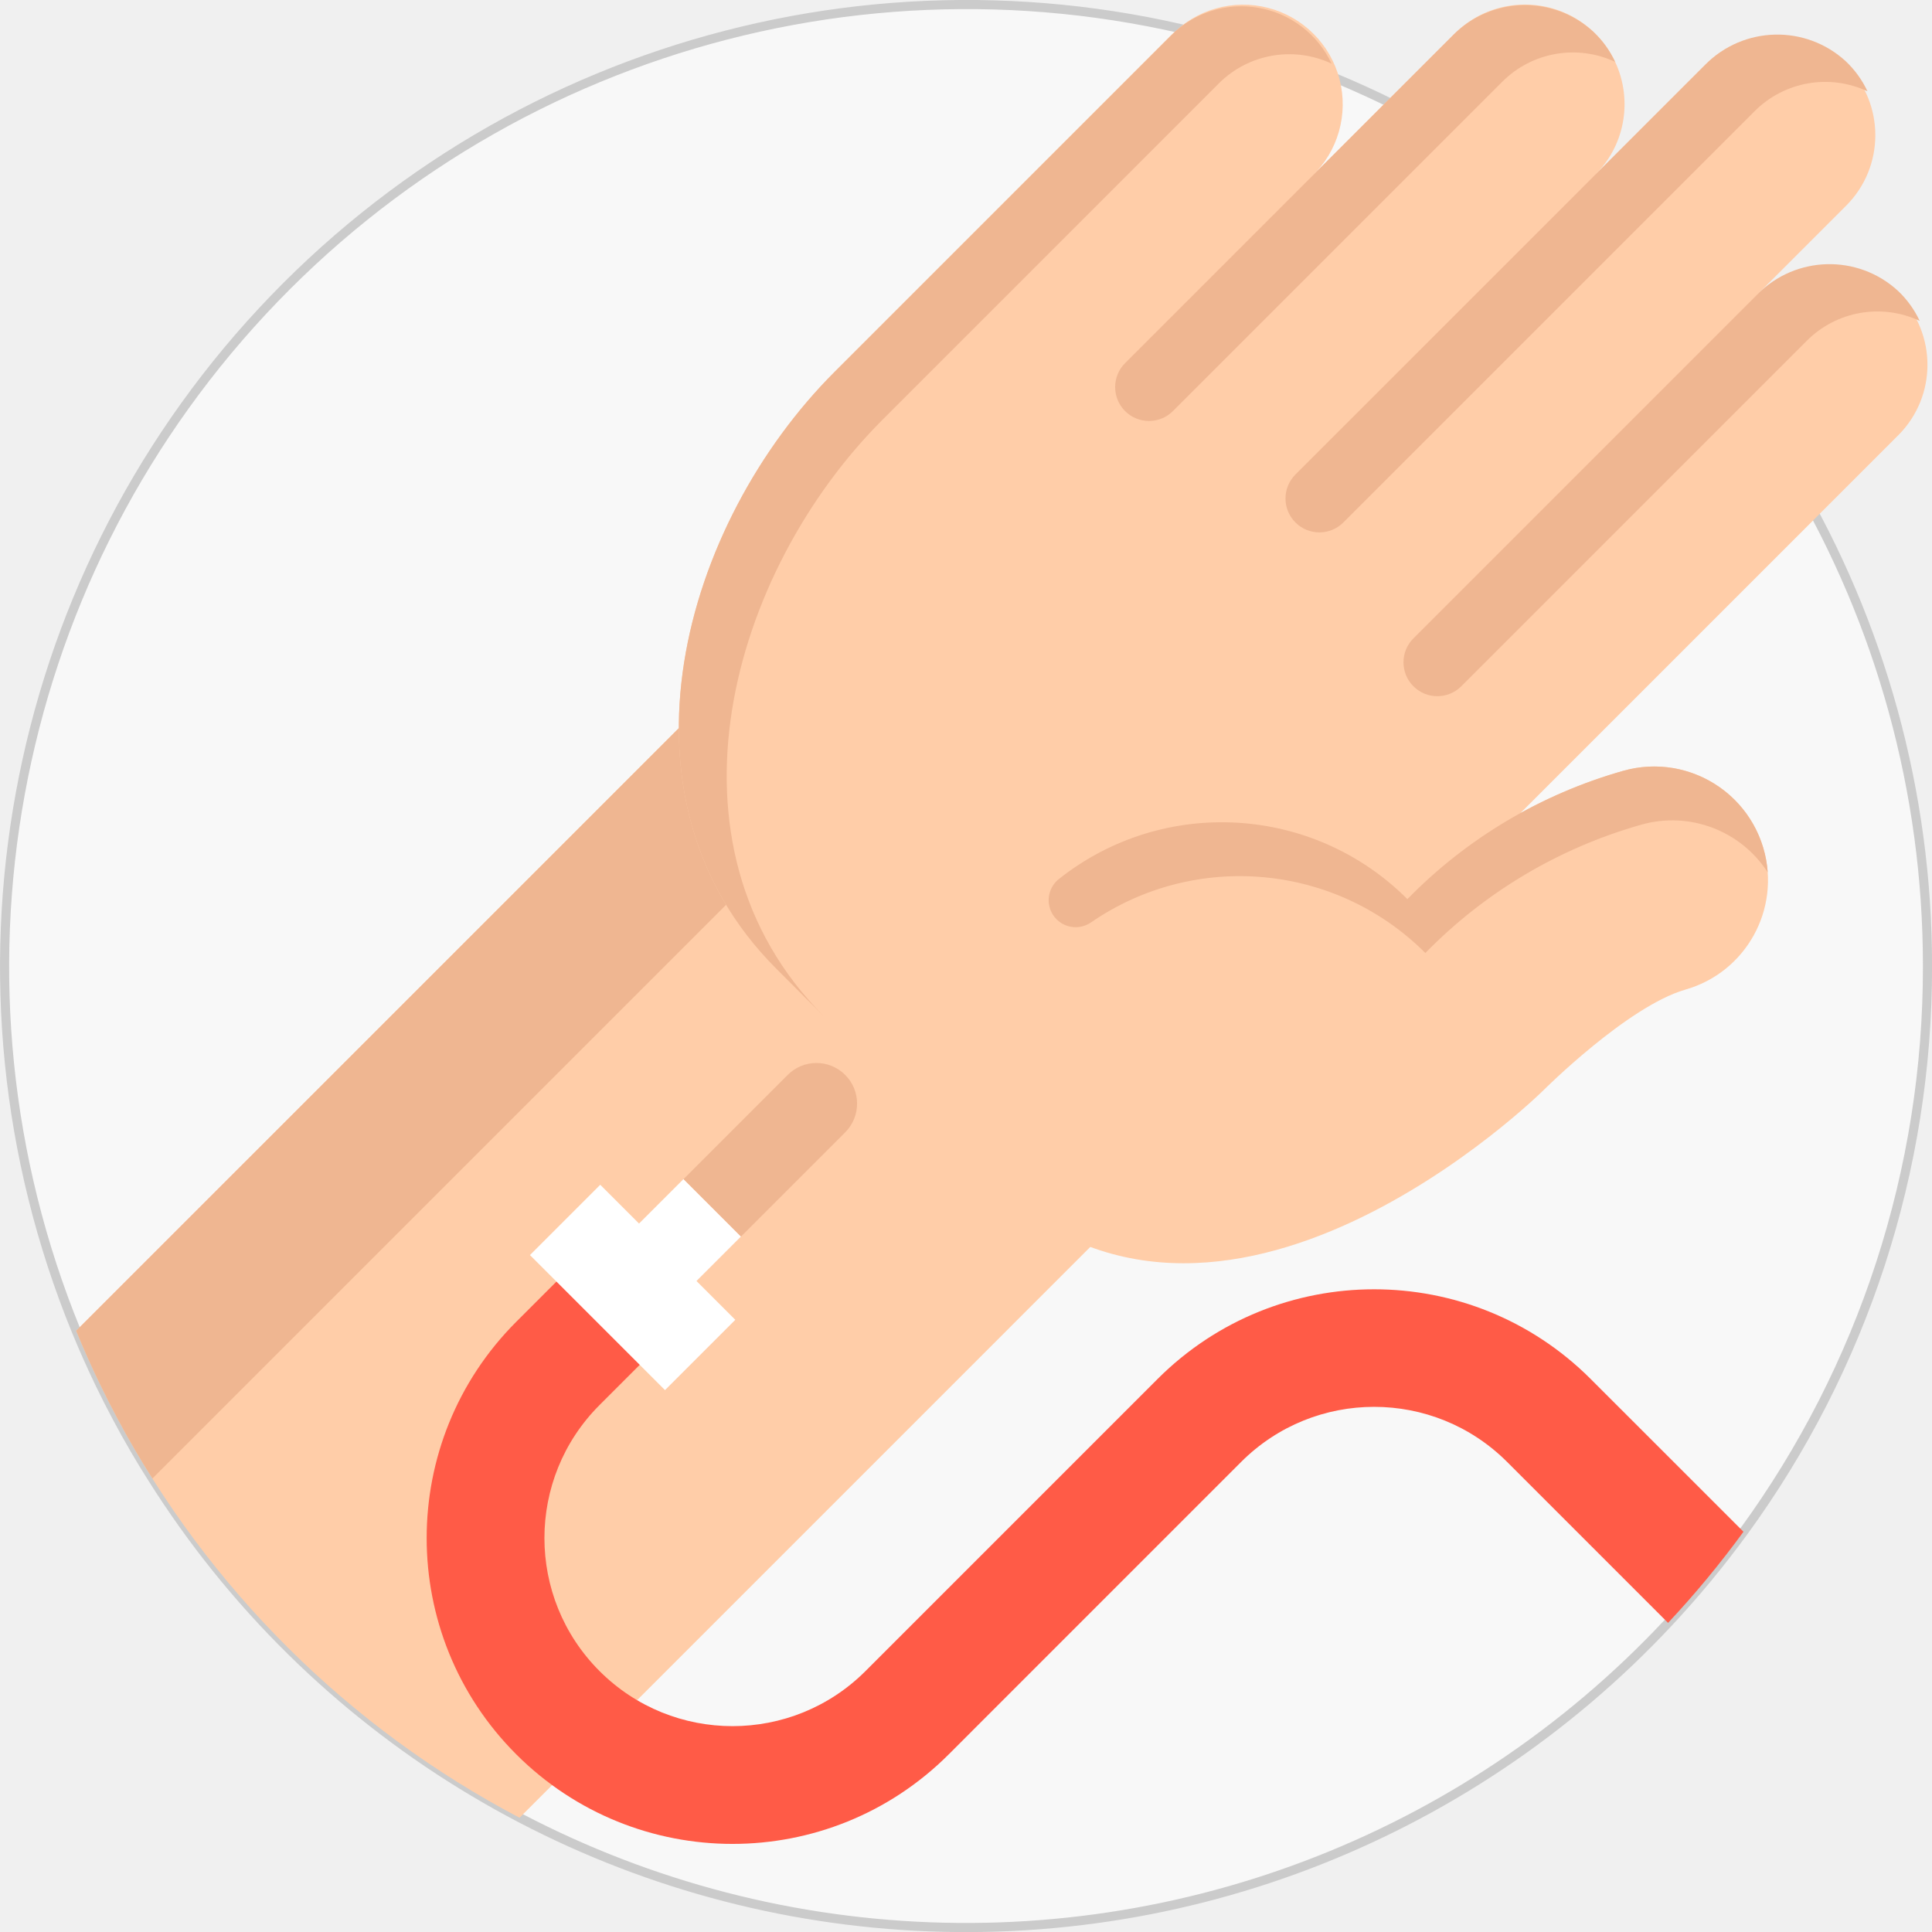
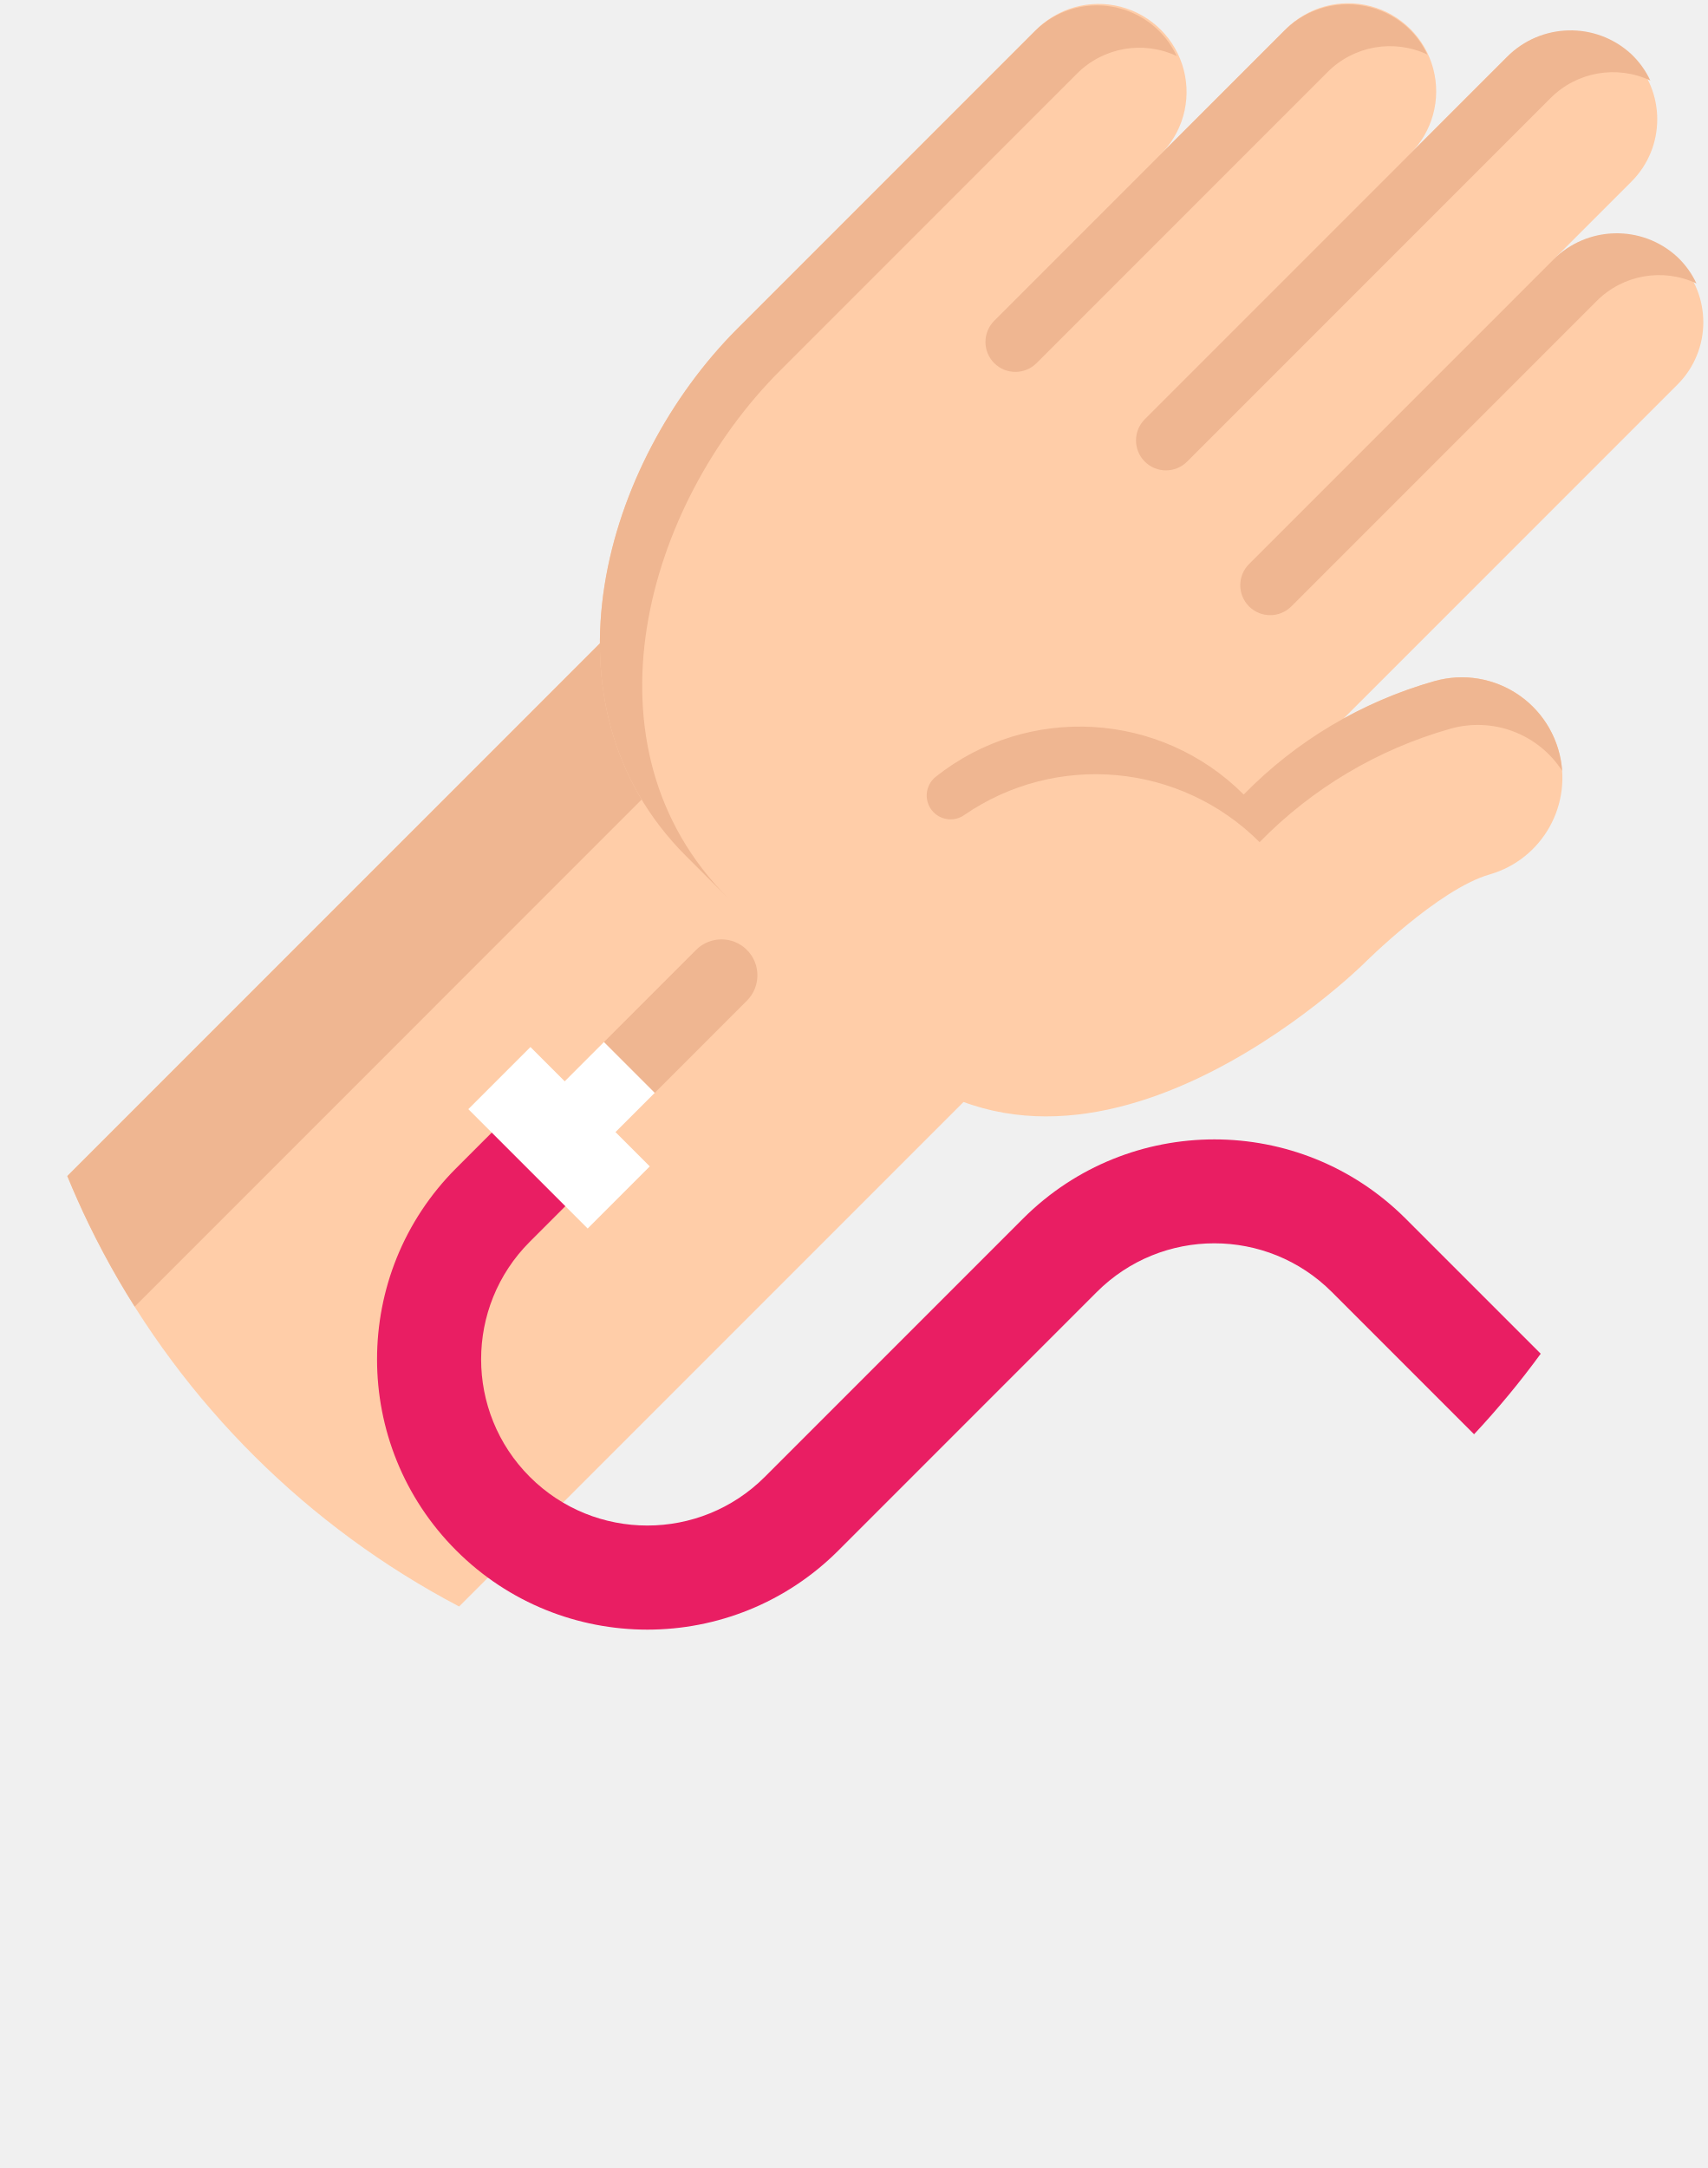
- <svg xmlns="http://www.w3.org/2000/svg" width="211.795" height="211.795" viewBox="0 0 211.795 211.795">
-   <defs>
-     <style>.a{fill:#f8f8f8;stroke:#cbcbcb;}.b{fill:#ffcda8;}.c{fill:#efb691;}.d{fill:#ff5b47;}.e{fill:#fff;}</style>
+ <svg xmlns="http://www.w3.org/2000/svg" width="211.795" height="268.882" viewBox="0 0 211.795 268.882" version="1.1" id="svg3096">
+   <defs id="defs3062">
+     <style id="style3060">.a{fill:#f8f8f8;stroke:#cbcbcb;}.b{fill:#ffcda8;}.c{fill:#efb691;}.d{fill:#ff5b47;}.e{fill:#fff;}</style>
  </defs>
-   <g transform="translate(0.5 0.5)">
-     <path class="a" d="M210.8,105.4a104.941,104.941,0,0,1-20.168,62.021,106.424,106.424,0,0,1-8.268,9.989A105.4,105.4,0,0,1,16.21,161.577q-2.052-3.226-3.854-6.617-.981-1.832-1.889-3.712-1.394-2.885-2.616-5.864A105.465,105.465,0,0,1,138.247,5.223q2.09.684,4.151,1.458a103.976,103.976,0,0,1,13.349,6.1c.237.129.469.258.7.392A105.35,105.35,0,0,1,210.8,105.4Z" transform="translate(0 0)" />
-     <path class="b" d="M144.394,223.578,67.673,300.3a105.827,105.827,0,0,1-44.1-43.807q-.981-1.832-1.889-3.712-1.394-2.885-2.616-5.864L93.4,172.587Z" transform="translate(-11.219 -101.532)" />
-     <path class="c" d="M105.676,184.859,27.429,263.107q-2.052-3.226-3.854-6.617-.981-1.832-1.889-3.712-1.394-2.885-2.616-5.864L93.4,172.586Z" transform="translate(-11.219 -101.531)" />
-     <path class="b" d="M289.9,107.979c-6.356,1.821-15.539,11-15.591,11.049,0,0-35.544,35.209-61.095,9.658l-23-23c-18.857-18.857-10.21-48.809,6.4-65.414l36.88-36.88A10.92,10.92,0,1,1,248.93,18.834L264.566,3.2a10.92,10.92,0,1,1,15.444,15.444L292.05,6.6A10.923,10.923,0,1,1,307.5,22.048l-9.724,9.724a10.918,10.918,0,1,1,15.44,15.441L271.788,88.638a54.093,54.093,0,0,1,11.243-4.627,12.466,12.466,0,1,1,6.866,23.968Z" transform="translate(-105.617 0)" />
-     <g transform="translate(73.915 0.062)">
-       <path class="c" d="M195.459,111.214l-5.251-5.251C171.352,87.107,180,57.155,196.6,40.55l36.88-36.88a10.922,10.922,0,0,1,17.61,3.085,10.927,10.927,0,0,0-12.359,2.166L201.855,45.8C185.249,62.406,176.6,92.358,195.459,111.214Z" transform="translate(-179.531 -0.341)" />
-       <path class="c" d="M296.8,39.4,332.733,3.467a11.086,11.086,0,0,1,15.425-.374,10.836,10.836,0,0,1,2.365,3.279,10.927,10.927,0,0,0-12.359,2.166L302.05,44.651a3.713,3.713,0,0,1-5.251,0h0A3.714,3.714,0,0,1,296.8,39.4Z" transform="translate(-247.88 -0.151)" />
-       <path class="c" d="M342.161,56.217,387.083,11.3a11.087,11.087,0,0,1,15.425-.374,10.837,10.837,0,0,1,2.365,3.279,10.927,10.927,0,0,0-12.359,2.166l-45.1,45.1a3.713,3.713,0,0,1-5.251,0h0A3.714,3.714,0,0,1,342.161,56.217Z" transform="translate(-274.566 -4.757)" />
-       <path class="c" d="M373.573,110.144l37.712-37.712a11.087,11.087,0,0,1,15.425-.374,10.837,10.837,0,0,1,2.365,3.279A10.927,10.927,0,0,0,416.716,77.5l-37.892,37.892a3.713,3.713,0,0,1-5.251,0h0A3.712,3.712,0,0,1,373.573,110.144Z" transform="translate(-293.045 -40.722)" />
-       <path class="c" d="M356.831,214.473a12.462,12.462,0,0,0-13.9-5.211A53.426,53.426,0,0,0,319.3,223.317a28.762,28.762,0,0,0-36.637-3.363,2.969,2.969,0,0,1-3.791-.329h0a2.968,2.968,0,0,1,.259-4.422,28.762,28.762,0,0,1,38.2,2.207,53.421,53.421,0,0,1,23.631-14.055,12.475,12.475,0,0,1,15.871,11.119Z" transform="translate(-237.462 -119.407)" />
+   <g id="g3680" transform="translate(0,-0.025503)">
+     <path class="b" d="m 133.675,122.546 -76.721,76.722 a 105.827,105.827 0 0 1 -44.1,-43.807 q -0.981,-1.832 -1.889,-3.712 -1.394,-2.885 -2.616,-5.864 l 74.332,-74.33 z" id="path3066" style="fill:#ffcda8" />
+     <g id="g3668">
+       <path style="fill:#efb691" id="path3068" d="M 94.957,83.828 16.71,162.076 q -2.052,-3.226 -3.854,-6.617 -0.981,-1.832 -1.889,-3.712 -1.394,-2.885 -2.616,-5.864 l 74.33,-74.328 z" class="c" />
+       <path style="fill:#ffcda8" id="path3070" d="m 184.783,108.479 c -6.356,1.821 -15.539,11 -15.591,11.049 0,0 -35.544,35.209 -61.095,9.658 l -23,-23 C 66.24,87.329 74.887,57.377 91.497,40.772 l 36.88,-36.88 a 10.92,10.92 0 1 1 15.436,15.442 L 159.449,3.7 a 10.921,10.921 0 1 1 15.444,15.444 L 186.933,7.1 a 10.924,10.924 0 1 1 15.45,15.448 l -9.724,9.724 a 10.918,10.918 0 1 1 15.44,15.441 l -41.428,41.425 a 54.093,54.093 0 0 1 11.243,-4.627 12.466,12.466 0 1 1 6.866,23.968 z" class="b" />
+       <g id="g3082" transform="translate(74.415,0.562)">
+         <path style="fill:#efb691" id="path3072" transform="translate(-179.531,-0.341)" d="m 195.459,111.214 -5.251,-5.251 C 171.352,87.107 180,57.155 196.6,40.55 L 233.48,3.67 a 10.922,10.922 0 0 1 17.61,3.085 10.927,10.927 0 0 0 -12.359,2.166 L 201.855,45.8 c -16.606,16.606 -25.255,46.558 -6.396,65.414 z" class="c" />
+         <path style="fill:#efb691" id="path3074" transform="translate(-247.88,-0.151)" d="M 296.8,39.4 332.733,3.467 a 11.086,11.086 0 0 1 15.425,-0.374 10.836,10.836 0 0 1 2.365,3.279 10.927,10.927 0 0 0 -12.359,2.166 L 302.05,44.651 a 3.713,3.713 0 0 1 -5.251,0 v 0 A 3.714,3.714 0 0 1 296.8,39.4 Z" class="c" />
+         <path style="fill:#efb691" id="path3076" transform="translate(-274.566,-4.757)" d="M 342.161,56.217 387.083,11.3 a 11.087,11.087 0 0 1 15.425,-0.374 10.837,10.837 0 0 1 2.365,3.279 10.927,10.927 0 0 0 -12.359,2.166 l -45.1,45.1 a 3.713,3.713 0 0 1 -5.251,0 v 0 a 3.714,3.714 0 0 1 -0.002,-5.254 z" class="c" />
+         <path style="fill:#efb691" id="path3078" transform="translate(-293.045,-40.722)" d="m 373.573,110.144 37.712,-37.712 a 11.087,11.087 0 0 1 15.425,-0.374 10.837,10.837 0 0 1 2.365,3.279 10.927,10.927 0 0 0 -12.359,2.163 l -37.892,37.892 a 3.713,3.713 0 0 1 -5.251,0 v 0 a 3.712,3.712 0 0 1 0,-5.248 z" class="c" />
+         <path style="fill:#efb691" id="path3080" transform="translate(-237.462,-119.407)" d="m 356.831,214.473 a 12.462,12.462 0 0 0 -13.9,-5.211 53.426,53.426 0 0 0 -23.631,14.055 28.762,28.762 0 0 0 -36.637,-3.363 2.969,2.969 0 0 1 -3.791,-0.329 v 0 a 2.968,2.968 0 0 1 0.259,-4.422 28.762,28.762 0 0 1 38.2,2.207 53.421,53.421 0 0 1 23.631,-14.055 12.475,12.475 0 0 1 15.871,11.119 z" class="c" />
+       </g>
    </g>
-     <path class="d" d="M256.773,363.3a106.423,106.423,0,0,1-8.268,9.989l-17.642-17.642a20.617,20.617,0,0,0-29.159,0L169.654,387.7a33.528,33.528,0,0,1-47.416-47.416l7.313-7.313,9.129,9.129-7.313,7.313a20.618,20.618,0,1,0,29.159,29.158l32.049-32.049a33.572,33.572,0,0,1,47.416,0Z" transform="translate(-66.145 -195.882)" />
-     <g transform="translate(57.596 128.755)">
-       <rect class="e" width="10.898" height="20.936" transform="translate(0 8.331) rotate(-45)" />
-       <rect class="e" width="10.898" height="8.907" transform="translate(9.127 7.706) rotate(-45)" />
-     </g>
-     <path class="c" d="M192.21,283.132l-11.421,11.421,6.3,6.3,11.421-11.421a4.454,4.454,0,0,0,0-6.3h0A4.454,4.454,0,0,0,192.21,283.132Z" transform="translate(-106.357 -165.797)" />
  </g>
+   <path style="fill:#e91e63;fill-opacity:1" id="path3084" d="m 191.128,167.892 a 106.423,106.423 0 0 1 -8.268,9.989 l -17.642,-17.642 a 20.617,20.617 0 0 0 -29.159,0 l -32.05,32.053 a 33.528,33.528 0 0 1 -47.416,-47.416 l 7.313,-7.313 9.129,9.129 -7.313,7.313 a 20.618,20.618 0 1 0 29.159,29.158 l 32.049,-32.049 a 33.572,33.572 0 0 1 47.416,0 z" class="d" />
+   <g id="g3090" transform="translate(58.096,129.2295)">
+     <rect style="fill:#ffffff" y="0" x="0" id="rect3086" transform="rotate(-45,10.05641,4.1655)" height="20.936" width="10.898" class="e" />
+     <rect style="fill:#ffffff" y="0" x="0" id="rect3088" transform="rotate(-45,13.86547,-7.164264)" height="8.907" width="10.898" class="e" />
+   </g>
+   <path style="fill:#efb691" id="path3092" d="m 86.353,117.809 -11.421,11.421 6.3,6.3 11.421,-11.421 a 4.454,4.454 0 0 0 0,-6.3 v 0 a 4.454,4.454 0 0 0 -6.3,0 z" class="c" />
</svg>
